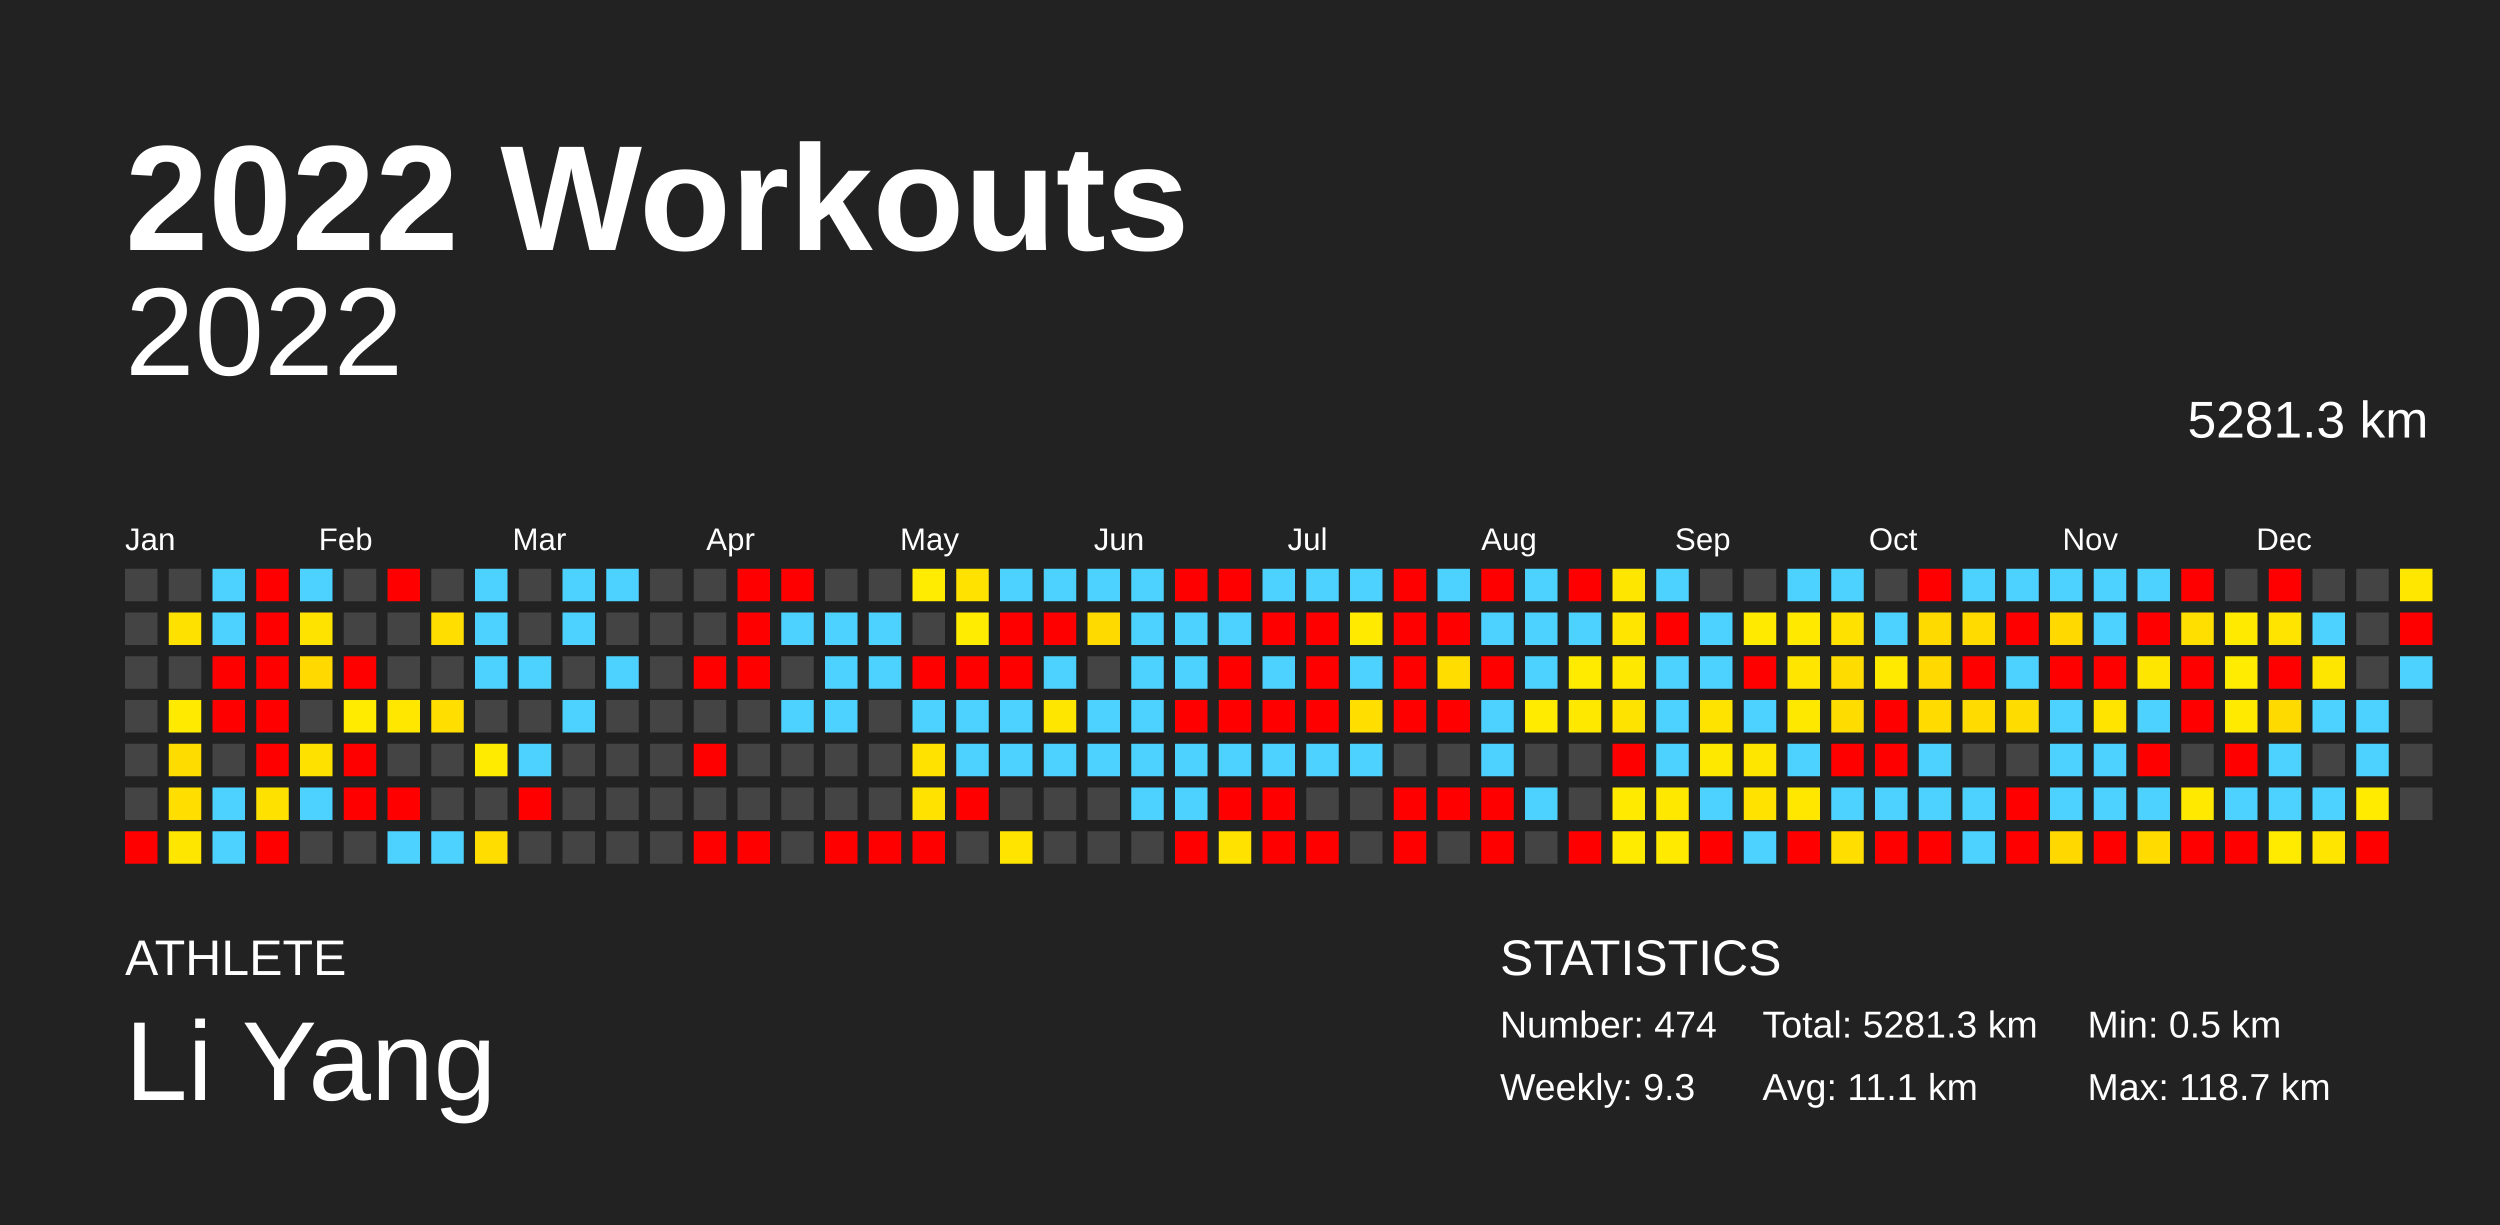
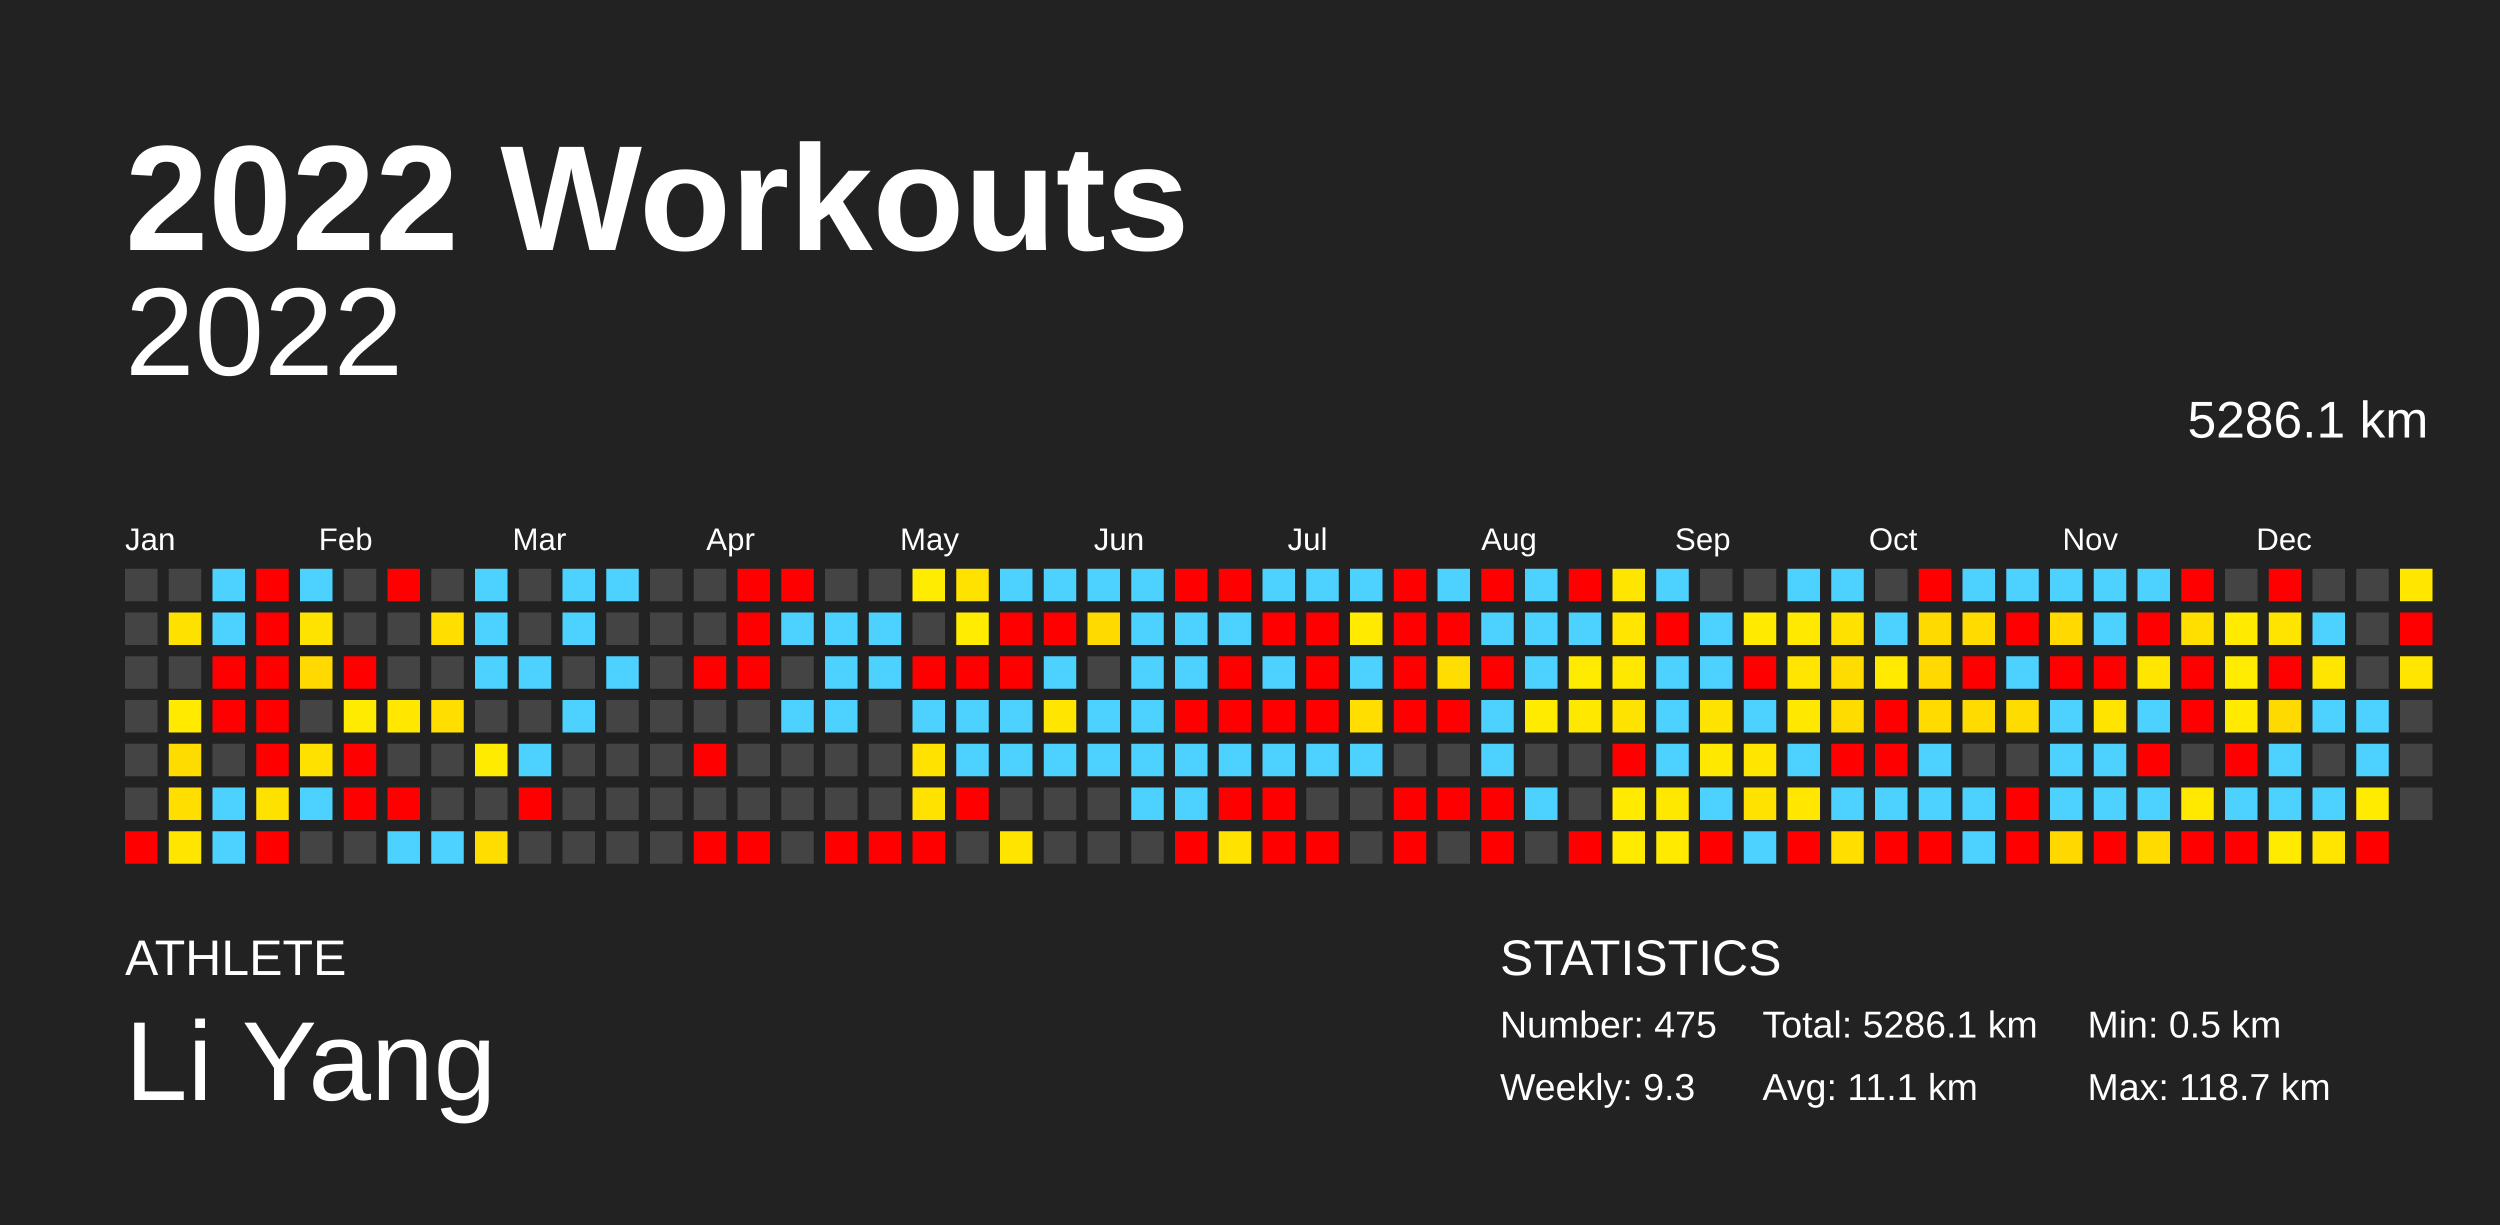
<svg xmlns="http://www.w3.org/2000/svg" baseProfile="full" height="98mm" version="1.1" viewBox="0,0,200,98" width="200mm">
  <defs />
  <rect fill="#222222" height="98" width="200" x="0" y="0" />
  <text fill="#FFFFFF" style="font-size:12px; font-family:Arial; font-weight:bold;" x="10" y="20">2022 Workouts</text>
  <text fill="#FFFFFF" style="font-size:4px; font-family:Arial" x="10" y="78">ATHLETE</text>
  <text fill="#FFFFFF" style="font-size:9px; font-family:Arial" x="10" y="88">Li Yang</text>
  <text fill="#FFFFFF" style="font-size:4px; font-family:Arial" x="120" y="78">STATISTICS</text>
-   <text fill="#FFFFFF" style="font-size:3px; font-family:Arial" x="120" y="83">Number: 474</text>
+   <text fill="#FFFFFF" style="font-size:3px; font-family:Arial" x="120" y="83">Number: 475</text>
  <text fill="#FFFFFF" style="font-size:3px; font-family:Arial" x="120" y="88">Weekly: 9.3</text>
-   <text fill="#FFFFFF" style="font-size:3px; font-family:Arial" x="141" y="83">Total: 5281.3 km</text>
+   <text fill="#FFFFFF" style="font-size:3px; font-family:Arial" x="141" y="83">Total: 5286.1 km</text>
  <text fill="#FFFFFF" style="font-size:3px; font-family:Arial" x="141" y="88">Avg: 11.1 km</text>
  <text fill="#FFFFFF" style="font-size:3px; font-family:Arial" x="167" y="83">Min: 0.5 km</text>
  <text fill="#FFFFFF" style="font-size:3px; font-family:Arial" x="167" y="88">Max: 118.7 km</text>
  <text alignment-baseline="hanging" fill="#FFFFFF" style="font-size:10.0px; font-family:Arial;" x="10" y="30">2022</text>
-   <text alignment-baseline="hanging" fill="#FFFFFF" style="font-size:4.125px; font-family:Arial;" x="175" y="35">5281.3 km</text>
+   <text alignment-baseline="hanging" fill="#FFFFFF" style="font-size:4.125px; font-family:Arial;" x="175" y="35">5286.1 km</text>
  <text fill="#FFFFFF" style="font-size:2.5px; font-family:Arial" x="10.0" y="44">Jan</text>
  <text fill="#FFFFFF" style="font-size:2.5px; font-family:Arial" x="25.5" y="44">Feb</text>
  <text fill="#FFFFFF" style="font-size:2.5px; font-family:Arial" x="41.0" y="44">Mar</text>
  <text fill="#FFFFFF" style="font-size:2.5px; font-family:Arial" x="56.5" y="44">Apr</text>
  <text fill="#FFFFFF" style="font-size:2.5px; font-family:Arial" x="72.0" y="44">May</text>
  <text fill="#FFFFFF" style="font-size:2.5px; font-family:Arial" x="87.5" y="44">Jun</text>
  <text fill="#FFFFFF" style="font-size:2.5px; font-family:Arial" x="103.0" y="44">Jul</text>
  <text fill="#FFFFFF" style="font-size:2.5px; font-family:Arial" x="118.5" y="44">Aug</text>
  <text fill="#FFFFFF" style="font-size:2.5px; font-family:Arial" x="134.0" y="44">Sep</text>
  <text fill="#FFFFFF" style="font-size:2.5px; font-family:Arial" x="149.5" y="44">Oct</text>
  <text fill="#FFFFFF" style="font-size:2.5px; font-family:Arial" x="165.0" y="44">Nov</text>
  <text fill="#FFFFFF" style="font-size:2.5px; font-family:Arial" x="180.5" y="44">Dec</text>
  <rect fill="#444444" height="2.6" width="2.6" x="10.0" y="45.5" />
  <rect fill="#444444" height="2.6" width="2.6" x="10.0" y="49.0" />
  <rect fill="#444444" height="2.6" width="2.6" x="10.0" y="52.5" />
  <rect fill="#444444" height="2.6" width="2.6" x="10.0" y="56.0" />
  <rect fill="#444444" height="2.6" width="2.6" x="10.0" y="59.5" />
  <rect fill="#444444" height="2.6" width="2.6" x="10.0" y="63.0" />
  <rect fill="red" height="2.6" width="2.6" x="10.0" y="66.5" />
  <rect fill="#444444" height="2.6" width="2.6" x="13.5" y="45.5" />
  <rect fill="#ffe100" height="2.6" width="2.6" x="13.5" y="49.0" />
  <rect fill="#444444" height="2.6" width="2.6" x="13.5" y="52.5" />
  <rect fill="#ffea00" height="2.6" width="2.6" x="13.5" y="56.0" />
  <rect fill="#ffdc00" height="2.6" width="2.6" x="13.5" y="59.5" />
  <rect fill="#ffde00" height="2.6" width="2.6" x="13.5" y="63.0" />
  <rect fill="#ffe600" height="2.6" width="2.6" x="13.5" y="66.5" />
  <rect fill="#4dd2ff" height="2.6" width="2.6" x="17.0" y="45.5" />
  <rect fill="#4dd2ff" height="2.6" width="2.6" x="17.0" y="49.0" />
  <rect fill="red" height="2.6" width="2.6" x="17.0" y="52.5" />
  <rect fill="red" height="2.6" width="2.6" x="17.0" y="56.0" />
  <rect fill="#444444" height="2.6" width="2.6" x="17.0" y="59.5" />
  <rect fill="#4dd2ff" height="2.6" width="2.6" x="17.0" y="63.0" />
  <rect fill="#4dd2ff" height="2.6" width="2.6" x="17.0" y="66.5" />
  <rect fill="red" height="2.6" width="2.6" x="20.5" y="45.5" />
  <rect fill="red" height="2.6" width="2.6" x="20.5" y="49.0" />
  <rect fill="red" height="2.6" width="2.6" x="20.5" y="52.5" />
  <rect fill="red" height="2.6" width="2.6" x="20.5" y="56.0" />
  <rect fill="red" height="2.6" width="2.6" x="20.5" y="59.5" />
  <rect fill="#ffe100" height="2.6" width="2.6" x="20.5" y="63.0" />
  <rect fill="red" height="2.6" width="2.6" x="20.5" y="66.5" />
  <rect fill="#4dd2ff" height="2.6" width="2.6" x="24.0" y="45.5" />
  <rect fill="#ffe300" height="2.6" width="2.6" x="24.0" y="49.0" />
  <rect fill="#ffd900" height="2.6" width="2.6" x="24.0" y="52.5" />
  <rect fill="#444444" height="2.6" width="2.6" x="24.0" y="56.0" />
  <rect fill="#ffe100" height="2.6" width="2.6" x="24.0" y="59.5" />
  <rect fill="#4dd2ff" height="2.6" width="2.6" x="24.0" y="63.0" />
  <rect fill="#444444" height="2.6" width="2.6" x="24.0" y="66.5" />
  <rect fill="#444444" height="2.6" width="2.6" x="27.5" y="45.5" />
  <rect fill="#444444" height="2.6" width="2.6" x="27.5" y="49.0" />
  <rect fill="red" height="2.6" width="2.6" x="27.5" y="52.5" />
  <rect fill="#ffeb00" height="2.6" width="2.6" x="27.5" y="56.0" />
  <rect fill="red" height="2.6" width="2.6" x="27.5" y="59.5" />
  <rect fill="red" height="2.6" width="2.6" x="27.5" y="63.0" />
  <rect fill="#444444" height="2.6" width="2.6" x="27.5" y="66.5" />
  <rect fill="red" height="2.6" width="2.6" x="31.0" y="45.5" />
  <rect fill="#444444" height="2.6" width="2.6" x="31.0" y="49.0" />
  <rect fill="#444444" height="2.6" width="2.6" x="31.0" y="52.5" />
  <rect fill="#ffe700" height="2.6" width="2.6" x="31.0" y="56.0" />
  <rect fill="#444444" height="2.6" width="2.6" x="31.0" y="59.5" />
  <rect fill="red" height="2.6" width="2.6" x="31.0" y="63.0" />
  <rect fill="#4dd2ff" height="2.6" width="2.6" x="31.0" y="66.5" />
  <rect fill="#444444" height="2.6" width="2.6" x="34.5" y="45.5" />
  <rect fill="#ffde00" height="2.6" width="2.6" x="34.5" y="49.0" />
  <rect fill="#444444" height="2.6" width="2.6" x="34.5" y="52.5" />
  <rect fill="#ffde00" height="2.6" width="2.6" x="34.5" y="56.0" />
  <rect fill="#444444" height="2.6" width="2.6" x="34.5" y="59.5" />
  <rect fill="#444444" height="2.6" width="2.6" x="34.5" y="63.0" />
  <rect fill="#4dd2ff" height="2.6" width="2.6" x="34.5" y="66.5" />
  <rect fill="#4dd2ff" height="2.6" width="2.6" x="38.0" y="45.5" />
  <rect fill="#4dd2ff" height="2.6" width="2.6" x="38.0" y="49.0" />
  <rect fill="#4dd2ff" height="2.6" width="2.6" x="38.0" y="52.5" />
  <rect fill="#444444" height="2.6" width="2.6" x="38.0" y="56.0" />
  <rect fill="#ffeb00" height="2.6" width="2.6" x="38.0" y="59.5" />
  <rect fill="#444444" height="2.6" width="2.6" x="38.0" y="63.0" />
  <rect fill="#ffdd00" height="2.6" width="2.6" x="38.0" y="66.5" />
  <rect fill="#444444" height="2.6" width="2.6" x="41.5" y="45.5" />
  <rect fill="#444444" height="2.6" width="2.6" x="41.5" y="49.0" />
  <rect fill="#4dd2ff" height="2.6" width="2.6" x="41.5" y="52.5" />
  <rect fill="#444444" height="2.6" width="2.6" x="41.5" y="56.0" />
  <rect fill="#4dd2ff" height="2.6" width="2.6" x="41.5" y="59.5" />
  <rect fill="red" height="2.6" width="2.6" x="41.5" y="63.0" />
  <rect fill="#444444" height="2.6" width="2.6" x="41.5" y="66.5" />
  <rect fill="#4dd2ff" height="2.6" width="2.6" x="45.0" y="45.5" />
  <rect fill="#4dd2ff" height="2.6" width="2.6" x="45.0" y="49.0" />
  <rect fill="#444444" height="2.6" width="2.6" x="45.0" y="52.5" />
  <rect fill="#4dd2ff" height="2.6" width="2.6" x="45.0" y="56.0" />
  <rect fill="#444444" height="2.6" width="2.6" x="45.0" y="59.5" />
  <rect fill="#444444" height="2.6" width="2.6" x="45.0" y="63.0" />
  <rect fill="#444444" height="2.6" width="2.6" x="45.0" y="66.5" />
  <rect fill="#4dd2ff" height="2.6" width="2.6" x="48.5" y="45.5" />
  <rect fill="#444444" height="2.6" width="2.6" x="48.5" y="49.0" />
  <rect fill="#4dd2ff" height="2.6" width="2.6" x="48.5" y="52.5" />
  <rect fill="#444444" height="2.6" width="2.6" x="48.5" y="56.0" />
  <rect fill="#444444" height="2.6" width="2.6" x="48.5" y="59.5" />
  <rect fill="#444444" height="2.6" width="2.6" x="48.5" y="63.0" />
  <rect fill="#444444" height="2.6" width="2.6" x="48.5" y="66.5" />
  <rect fill="#444444" height="2.6" width="2.6" x="52.0" y="45.5" />
  <rect fill="#444444" height="2.6" width="2.6" x="52.0" y="49.0" />
  <rect fill="#444444" height="2.6" width="2.6" x="52.0" y="52.5" />
  <rect fill="#444444" height="2.6" width="2.6" x="52.0" y="56.0" />
  <rect fill="#444444" height="2.6" width="2.6" x="52.0" y="59.5" />
  <rect fill="#444444" height="2.6" width="2.6" x="52.0" y="63.0" />
  <rect fill="#444444" height="2.6" width="2.6" x="52.0" y="66.5" />
  <rect fill="#444444" height="2.6" width="2.6" x="55.5" y="45.5" />
  <rect fill="#444444" height="2.6" width="2.6" x="55.5" y="49.0" />
  <rect fill="red" height="2.6" width="2.6" x="55.5" y="52.5" />
  <rect fill="#444444" height="2.6" width="2.6" x="55.5" y="56.0" />
  <rect fill="red" height="2.6" width="2.6" x="55.5" y="59.5" />
  <rect fill="#444444" height="2.6" width="2.6" x="55.5" y="63.0" />
  <rect fill="red" height="2.6" width="2.6" x="55.5" y="66.5" />
  <rect fill="red" height="2.6" width="2.6" x="59.0" y="45.5" />
  <rect fill="red" height="2.6" width="2.6" x="59.0" y="49.0" />
  <rect fill="red" height="2.6" width="2.6" x="59.0" y="52.5" />
  <rect fill="#444444" height="2.6" width="2.6" x="59.0" y="56.0" />
  <rect fill="#444444" height="2.6" width="2.6" x="59.0" y="59.5" />
  <rect fill="#444444" height="2.6" width="2.6" x="59.0" y="63.0" />
  <rect fill="red" height="2.6" width="2.6" x="59.0" y="66.5" />
  <rect fill="red" height="2.6" width="2.6" x="62.5" y="45.5" />
  <rect fill="#4dd2ff" height="2.6" width="2.6" x="62.5" y="49.0" />
  <rect fill="#444444" height="2.6" width="2.6" x="62.5" y="52.5" />
  <rect fill="#4dd2ff" height="2.6" width="2.6" x="62.5" y="56.0" />
  <rect fill="#444444" height="2.6" width="2.6" x="62.5" y="59.5" />
  <rect fill="#444444" height="2.6" width="2.6" x="62.5" y="63.0" />
  <rect fill="#444444" height="2.6" width="2.6" x="62.5" y="66.5" />
  <rect fill="#444444" height="2.6" width="2.6" x="66.0" y="45.5" />
  <rect fill="#4dd2ff" height="2.6" width="2.6" x="66.0" y="49.0" />
  <rect fill="#4dd2ff" height="2.6" width="2.6" x="66.0" y="52.5" />
  <rect fill="#4dd2ff" height="2.6" width="2.6" x="66.0" y="56.0" />
  <rect fill="#444444" height="2.6" width="2.6" x="66.0" y="59.5" />
  <rect fill="#444444" height="2.6" width="2.6" x="66.0" y="63.0" />
  <rect fill="red" height="2.6" width="2.6" x="66.0" y="66.5" />
  <rect fill="#444444" height="2.6" width="2.6" x="69.5" y="45.5" />
  <rect fill="#4dd2ff" height="2.6" width="2.6" x="69.5" y="49.0" />
  <rect fill="#4dd2ff" height="2.6" width="2.6" x="69.5" y="52.5" />
  <rect fill="#444444" height="2.6" width="2.6" x="69.5" y="56.0" />
  <rect fill="#444444" height="2.6" width="2.6" x="69.5" y="59.5" />
  <rect fill="#444444" height="2.6" width="2.6" x="69.5" y="63.0" />
  <rect fill="red" height="2.6" width="2.6" x="69.5" y="66.5" />
  <rect fill="#ffec00" height="2.6" width="2.6" x="73.0" y="45.5" />
  <rect fill="#444444" height="2.6" width="2.6" x="73.0" y="49.0" />
  <rect fill="red" height="2.6" width="2.6" x="73.0" y="52.5" />
  <rect fill="#4dd2ff" height="2.6" width="2.6" x="73.0" y="56.0" />
  <rect fill="#ffe200" height="2.6" width="2.6" x="73.0" y="59.5" />
  <rect fill="#ffe200" height="2.6" width="2.6" x="73.0" y="63.0" />
  <rect fill="red" height="2.6" width="2.6" x="73.0" y="66.5" />
  <rect fill="#ffe200" height="2.6" width="2.6" x="76.5" y="45.5" />
  <rect fill="#ffec00" height="2.6" width="2.6" x="76.5" y="49.0" />
  <rect fill="red" height="2.6" width="2.6" x="76.5" y="52.5" />
  <rect fill="#4dd2ff" height="2.6" width="2.6" x="76.5" y="56.0" />
  <rect fill="#4dd2ff" height="2.6" width="2.6" x="76.5" y="59.5" />
  <rect fill="red" height="2.6" width="2.6" x="76.5" y="63.0" />
  <rect fill="#444444" height="2.6" width="2.6" x="76.5" y="66.5" />
  <rect fill="#4dd2ff" height="2.6" width="2.6" x="80.0" y="45.5" />
  <rect fill="red" height="2.6" width="2.6" x="80.0" y="49.0" />
  <rect fill="red" height="2.6" width="2.6" x="80.0" y="52.5" />
  <rect fill="#4dd2ff" height="2.6" width="2.6" x="80.0" y="56.0" />
  <rect fill="#4dd2ff" height="2.6" width="2.6" x="80.0" y="59.5" />
  <rect fill="#444444" height="2.6" width="2.6" x="80.0" y="63.0" />
  <rect fill="#ffe400" height="2.6" width="2.6" x="80.0" y="66.5" />
  <rect fill="#4dd2ff" height="2.6" width="2.6" x="83.5" y="45.5" />
  <rect fill="red" height="2.6" width="2.6" x="83.5" y="49.0" />
  <rect fill="#4dd2ff" height="2.6" width="2.6" x="83.5" y="52.5" />
  <rect fill="#ffe600" height="2.6" width="2.6" x="83.5" y="56.0" />
  <rect fill="#4dd2ff" height="2.6" width="2.6" x="83.5" y="59.5" />
  <rect fill="#444444" height="2.6" width="2.6" x="83.5" y="63.0" />
  <rect fill="#444444" height="2.6" width="2.6" x="83.5" y="66.5" />
  <rect fill="#4dd2ff" height="2.6" width="2.6" x="87.0" y="45.5" />
  <rect fill="#ffda00" height="2.6" width="2.6" x="87.0" y="49.0" />
  <rect fill="#444444" height="2.6" width="2.6" x="87.0" y="52.5" />
  <rect fill="#4dd2ff" height="2.6" width="2.6" x="87.0" y="56.0" />
  <rect fill="#4dd2ff" height="2.6" width="2.6" x="87.0" y="59.5" />
  <rect fill="#444444" height="2.6" width="2.6" x="87.0" y="63.0" />
  <rect fill="#444444" height="2.6" width="2.6" x="87.0" y="66.5" />
  <rect fill="#4dd2ff" height="2.6" width="2.6" x="90.5" y="45.5" />
  <rect fill="#4dd2ff" height="2.6" width="2.6" x="90.5" y="49.0" />
  <rect fill="#4dd2ff" height="2.6" width="2.6" x="90.5" y="52.5" />
  <rect fill="#4dd2ff" height="2.6" width="2.6" x="90.5" y="56.0" />
  <rect fill="#4dd2ff" height="2.6" width="2.6" x="90.5" y="59.5" />
  <rect fill="#4dd2ff" height="2.6" width="2.6" x="90.5" y="63.0" />
  <rect fill="#444444" height="2.6" width="2.6" x="90.5" y="66.5" />
  <rect fill="red" height="2.6" width="2.6" x="94.0" y="45.5" />
  <rect fill="#4dd2ff" height="2.6" width="2.6" x="94.0" y="49.0" />
  <rect fill="#4dd2ff" height="2.6" width="2.6" x="94.0" y="52.5" />
  <rect fill="red" height="2.6" width="2.6" x="94.0" y="56.0" />
  <rect fill="#4dd2ff" height="2.6" width="2.6" x="94.0" y="59.5" />
  <rect fill="#4dd2ff" height="2.6" width="2.6" x="94.0" y="63.0" />
  <rect fill="red" height="2.6" width="2.6" x="94.0" y="66.5" />
  <rect fill="red" height="2.6" width="2.6" x="97.5" y="45.5" />
  <rect fill="#4dd2ff" height="2.6" width="2.6" x="97.5" y="49.0" />
  <rect fill="red" height="2.6" width="2.6" x="97.5" y="52.5" />
  <rect fill="red" height="2.6" width="2.6" x="97.5" y="56.0" />
  <rect fill="#4dd2ff" height="2.6" width="2.6" x="97.5" y="59.5" />
  <rect fill="red" height="2.6" width="2.6" x="97.5" y="63.0" />
  <rect fill="#ffe200" height="2.6" width="2.6" x="97.5" y="66.5" />
  <rect fill="#4dd2ff" height="2.6" width="2.6" x="101.0" y="45.5" />
  <rect fill="red" height="2.6" width="2.6" x="101.0" y="49.0" />
  <rect fill="#4dd2ff" height="2.6" width="2.6" x="101.0" y="52.5" />
  <rect fill="red" height="2.6" width="2.6" x="101.0" y="56.0" />
  <rect fill="#4dd2ff" height="2.6" width="2.6" x="101.0" y="59.5" />
  <rect fill="red" height="2.6" width="2.6" x="101.0" y="63.0" />
  <rect fill="red" height="2.6" width="2.6" x="101.0" y="66.5" />
  <rect fill="#4dd2ff" height="2.6" width="2.6" x="104.5" y="45.5" />
  <rect fill="red" height="2.6" width="2.6" x="104.5" y="49.0" />
  <rect fill="red" height="2.6" width="2.6" x="104.5" y="52.5" />
  <rect fill="red" height="2.6" width="2.6" x="104.5" y="56.0" />
  <rect fill="#4dd2ff" height="2.6" width="2.6" x="104.5" y="59.5" />
  <rect fill="#444444" height="2.6" width="2.6" x="104.5" y="63.0" />
  <rect fill="red" height="2.6" width="2.6" x="104.5" y="66.5" />
  <rect fill="#4dd2ff" height="2.6" width="2.6" x="108.0" y="45.5" />
  <rect fill="#ffea00" height="2.6" width="2.6" x="108.0" y="49.0" />
  <rect fill="#4dd2ff" height="2.6" width="2.6" x="108.0" y="52.5" />
  <rect fill="#ffde00" height="2.6" width="2.6" x="108.0" y="56.0" />
  <rect fill="#4dd2ff" height="2.6" width="2.6" x="108.0" y="59.5" />
  <rect fill="#444444" height="2.6" width="2.6" x="108.0" y="63.0" />
  <rect fill="#444444" height="2.6" width="2.6" x="108.0" y="66.5" />
  <rect fill="red" height="2.6" width="2.6" x="111.5" y="45.5" />
  <rect fill="red" height="2.6" width="2.6" x="111.5" y="49.0" />
  <rect fill="red" height="2.6" width="2.6" x="111.5" y="52.5" />
  <rect fill="red" height="2.6" width="2.6" x="111.5" y="56.0" />
  <rect fill="#444444" height="2.6" width="2.6" x="111.5" y="59.5" />
  <rect fill="red" height="2.6" width="2.6" x="111.5" y="63.0" />
  <rect fill="red" height="2.6" width="2.6" x="111.5" y="66.5" />
  <rect fill="#4dd2ff" height="2.6" width="2.6" x="115.0" y="45.5" />
  <rect fill="red" height="2.6" width="2.6" x="115.0" y="49.0" />
  <rect fill="#ffdd00" height="2.6" width="2.6" x="115.0" y="52.5" />
  <rect fill="red" height="2.6" width="2.6" x="115.0" y="56.0" />
  <rect fill="#444444" height="2.6" width="2.6" x="115.0" y="59.5" />
  <rect fill="red" height="2.6" width="2.6" x="115.0" y="63.0" />
  <rect fill="#444444" height="2.6" width="2.6" x="115.0" y="66.5" />
  <rect fill="red" height="2.6" width="2.6" x="118.5" y="45.5" />
  <rect fill="#4dd2ff" height="2.6" width="2.6" x="118.5" y="49.0" />
  <rect fill="red" height="2.6" width="2.6" x="118.5" y="52.5" />
  <rect fill="#4dd2ff" height="2.6" width="2.6" x="118.5" y="56.0" />
  <rect fill="#4dd2ff" height="2.6" width="2.6" x="118.5" y="59.5" />
  <rect fill="red" height="2.6" width="2.6" x="118.5" y="63.0" />
  <rect fill="red" height="2.6" width="2.6" x="118.5" y="66.5" />
  <rect fill="#4dd2ff" height="2.6" width="2.6" x="122.0" y="45.5" />
  <rect fill="#4dd2ff" height="2.6" width="2.6" x="122.0" y="49.0" />
  <rect fill="#4dd2ff" height="2.6" width="2.6" x="122.0" y="52.5" />
  <rect fill="#ffeb00" height="2.6" width="2.6" x="122.0" y="56.0" />
  <rect fill="#444444" height="2.6" width="2.6" x="122.0" y="59.5" />
  <rect fill="#4dd2ff" height="2.6" width="2.6" x="122.0" y="63.0" />
  <rect fill="#444444" height="2.6" width="2.6" x="122.0" y="66.5" />
  <rect fill="red" height="2.6" width="2.6" x="125.5" y="45.5" />
  <rect fill="#4dd2ff" height="2.6" width="2.6" x="125.5" y="49.0" />
  <rect fill="#ffeb00" height="2.6" width="2.6" x="125.5" y="52.5" />
  <rect fill="#ffe800" height="2.6" width="2.6" x="125.5" y="56.0" />
  <rect fill="#444444" height="2.6" width="2.6" x="125.5" y="59.5" />
  <rect fill="#444444" height="2.6" width="2.6" x="125.5" y="63.0" />
  <rect fill="red" height="2.6" width="2.6" x="125.5" y="66.5" />
  <rect fill="#ffe600" height="2.6" width="2.6" x="129.0" y="45.5" />
  <rect fill="#ffe500" height="2.6" width="2.6" x="129.0" y="49.0" />
  <rect fill="#ffe800" height="2.6" width="2.6" x="129.0" y="52.5" />
  <rect fill="#ffe300" height="2.6" width="2.6" x="129.0" y="56.0" />
  <rect fill="red" height="2.6" width="2.6" x="129.0" y="59.5" />
  <rect fill="#ffea00" height="2.6" width="2.6" x="129.0" y="63.0" />
  <rect fill="#ffeb00" height="2.6" width="2.6" x="129.0" y="66.5" />
  <rect fill="#4dd2ff" height="2.6" width="2.6" x="132.5" y="45.5" />
  <rect fill="red" height="2.6" width="2.6" x="132.5" y="49.0" />
  <rect fill="#4dd2ff" height="2.6" width="2.6" x="132.5" y="52.5" />
  <rect fill="#4dd2ff" height="2.6" width="2.6" x="132.5" y="56.0" />
  <rect fill="#4dd2ff" height="2.6" width="2.6" x="132.5" y="59.5" />
  <rect fill="#ffe800" height="2.6" width="2.6" x="132.5" y="63.0" />
  <rect fill="#ffea00" height="2.6" width="2.6" x="132.5" y="66.5" />
  <rect fill="#444444" height="2.6" width="2.6" x="136.0" y="45.5" />
  <rect fill="#4dd2ff" height="2.6" width="2.6" x="136.0" y="49.0" />
  <rect fill="#4dd2ff" height="2.6" width="2.6" x="136.0" y="52.5" />
  <rect fill="#ffe300" height="2.6" width="2.6" x="136.0" y="56.0" />
  <rect fill="#ffe800" height="2.6" width="2.6" x="136.0" y="59.5" />
  <rect fill="#4dd2ff" height="2.6" width="2.6" x="136.0" y="63.0" />
  <rect fill="red" height="2.6" width="2.6" x="136.0" y="66.5" />
  <rect fill="#444444" height="2.6" width="2.6" x="139.5" y="45.5" />
  <rect fill="#ffea00" height="2.6" width="2.6" x="139.5" y="49.0" />
  <rect fill="red" height="2.6" width="2.6" x="139.5" y="52.5" />
  <rect fill="#4dd2ff" height="2.6" width="2.6" x="139.5" y="56.0" />
  <rect fill="#ffe600" height="2.6" width="2.6" x="139.5" y="59.5" />
  <rect fill="#ffe200" height="2.6" width="2.6" x="139.5" y="63.0" />
  <rect fill="#4dd2ff" height="2.6" width="2.6" x="139.5" y="66.5" />
  <rect fill="#4dd2ff" height="2.6" width="2.6" x="143.0" y="45.5" />
  <rect fill="#ffe900" height="2.6" width="2.6" x="143.0" y="49.0" />
  <rect fill="#ffe500" height="2.6" width="2.6" x="143.0" y="52.5" />
  <rect fill="#ffe800" height="2.6" width="2.6" x="143.0" y="56.0" />
  <rect fill="#4dd2ff" height="2.6" width="2.6" x="143.0" y="59.5" />
  <rect fill="#ffe700" height="2.6" width="2.6" x="143.0" y="63.0" />
  <rect fill="red" height="2.6" width="2.6" x="143.0" y="66.5" />
  <rect fill="#4dd2ff" height="2.6" width="2.6" x="146.5" y="45.5" />
  <rect fill="#ffe100" height="2.6" width="2.6" x="146.5" y="49.0" />
  <rect fill="#ffdc00" height="2.6" width="2.6" x="146.5" y="52.5" />
  <rect fill="#ffdc00" height="2.6" width="2.6" x="146.5" y="56.0" />
  <rect fill="red" height="2.6" width="2.6" x="146.5" y="59.5" />
  <rect fill="#4dd2ff" height="2.6" width="2.6" x="146.5" y="63.0" />
  <rect fill="#ffde00" height="2.6" width="2.6" x="146.5" y="66.5" />
  <rect fill="#444444" height="2.6" width="2.6" x="150.0" y="45.5" />
  <rect fill="#4dd2ff" height="2.6" width="2.6" x="150.0" y="49.0" />
  <rect fill="#ffea00" height="2.6" width="2.6" x="150.0" y="52.5" />
  <rect fill="red" height="2.6" width="2.6" x="150.0" y="56.0" />
  <rect fill="red" height="2.6" width="2.6" x="150.0" y="59.5" />
  <rect fill="#4dd2ff" height="2.6" width="2.6" x="150.0" y="63.0" />
  <rect fill="red" height="2.6" width="2.6" x="150.0" y="66.5" />
  <rect fill="red" height="2.6" width="2.6" x="153.5" y="45.5" />
  <rect fill="#ffda00" height="2.6" width="2.6" x="153.5" y="49.0" />
  <rect fill="#ffd900" height="2.6" width="2.6" x="153.5" y="52.5" />
  <rect fill="#ffdb00" height="2.6" width="2.6" x="153.5" y="56.0" />
  <rect fill="#4dd2ff" height="2.6" width="2.6" x="153.5" y="59.5" />
  <rect fill="#4dd2ff" height="2.6" width="2.6" x="153.5" y="63.0" />
  <rect fill="red" height="2.6" width="2.6" x="153.5" y="66.5" />
  <rect fill="#4dd2ff" height="2.6" width="2.6" x="157.0" y="45.5" />
  <rect fill="#ffdb00" height="2.6" width="2.6" x="157.0" y="49.0" />
  <rect fill="red" height="2.6" width="2.6" x="157.0" y="52.5" />
  <rect fill="#ffdb00" height="2.6" width="2.6" x="157.0" y="56.0" />
  <rect fill="#444444" height="2.6" width="2.6" x="157.0" y="59.5" />
  <rect fill="#4dd2ff" height="2.6" width="2.6" x="157.0" y="63.0" />
  <rect fill="#4dd2ff" height="2.6" width="2.6" x="157.0" y="66.5" />
  <rect fill="#4dd2ff" height="2.6" width="2.6" x="160.5" y="45.5" />
  <rect fill="red" height="2.6" width="2.6" x="160.5" y="49.0" />
  <rect fill="#4dd2ff" height="2.6" width="2.6" x="160.5" y="52.5" />
  <rect fill="#ffdc00" height="2.6" width="2.6" x="160.5" y="56.0" />
  <rect fill="#444444" height="2.6" width="2.6" x="160.5" y="59.5" />
  <rect fill="red" height="2.6" width="2.6" x="160.5" y="63.0" />
  <rect fill="red" height="2.6" width="2.6" x="160.5" y="66.5" />
  <rect fill="#4dd2ff" height="2.6" width="2.6" x="164.0" y="45.5" />
  <rect fill="#ffd900" height="2.6" width="2.6" x="164.0" y="49.0" />
  <rect fill="red" height="2.6" width="2.6" x="164.0" y="52.5" />
  <rect fill="#4dd2ff" height="2.6" width="2.6" x="164.0" y="56.0" />
  <rect fill="#4dd2ff" height="2.6" width="2.6" x="164.0" y="59.5" />
  <rect fill="#4dd2ff" height="2.6" width="2.6" x="164.0" y="63.0" />
  <rect fill="#ffd800" height="2.6" width="2.6" x="164.0" y="66.5" />
  <rect fill="#4dd2ff" height="2.6" width="2.6" x="167.5" y="45.5" />
  <rect fill="#4dd2ff" height="2.6" width="2.6" x="167.5" y="49.0" />
  <rect fill="red" height="2.6" width="2.6" x="167.5" y="52.5" />
  <rect fill="#ffe400" height="2.6" width="2.6" x="167.5" y="56.0" />
  <rect fill="#4dd2ff" height="2.6" width="2.6" x="167.5" y="59.5" />
  <rect fill="#4dd2ff" height="2.6" width="2.6" x="167.5" y="63.0" />
  <rect fill="red" height="2.6" width="2.6" x="167.5" y="66.5" />
  <rect fill="#4dd2ff" height="2.6" width="2.6" x="171.0" y="45.5" />
  <rect fill="red" height="2.6" width="2.6" x="171.0" y="49.0" />
  <rect fill="#ffe600" height="2.6" width="2.6" x="171.0" y="52.5" />
  <rect fill="#4dd2ff" height="2.6" width="2.6" x="171.0" y="56.0" />
  <rect fill="red" height="2.6" width="2.6" x="171.0" y="59.5" />
  <rect fill="#4dd2ff" height="2.6" width="2.6" x="171.0" y="63.0" />
  <rect fill="#ffdb00" height="2.6" width="2.6" x="171.0" y="66.5" />
  <rect fill="red" height="2.6" width="2.6" x="174.5" y="45.5" />
  <rect fill="#ffdf00" height="2.6" width="2.6" x="174.5" y="49.0" />
  <rect fill="red" height="2.6" width="2.6" x="174.5" y="52.5" />
  <rect fill="red" height="2.6" width="2.6" x="174.5" y="56.0" />
  <rect fill="#444444" height="2.6" width="2.6" x="174.5" y="59.5" />
  <rect fill="#ffe900" height="2.6" width="2.6" x="174.5" y="63.0" />
  <rect fill="red" height="2.6" width="2.6" x="174.5" y="66.5" />
  <rect fill="#444444" height="2.6" width="2.6" x="178.0" y="45.5" />
  <rect fill="#ffea00" height="2.6" width="2.6" x="178.0" y="49.0" />
  <rect fill="#ffec00" height="2.6" width="2.6" x="178.0" y="52.5" />
  <rect fill="#ffea00" height="2.6" width="2.6" x="178.0" y="56.0" />
  <rect fill="red" height="2.6" width="2.6" x="178.0" y="59.5" />
  <rect fill="#4dd2ff" height="2.6" width="2.6" x="178.0" y="63.0" />
  <rect fill="red" height="2.6" width="2.6" x="178.0" y="66.5" />
  <rect fill="red" height="2.6" width="2.6" x="181.5" y="45.5" />
  <rect fill="#ffe400" height="2.6" width="2.6" x="181.5" y="49.0" />
  <rect fill="red" height="2.6" width="2.6" x="181.5" y="52.5" />
  <rect fill="#ffda00" height="2.6" width="2.6" x="181.5" y="56.0" />
  <rect fill="#4dd2ff" height="2.6" width="2.6" x="181.5" y="59.5" />
  <rect fill="#4dd2ff" height="2.6" width="2.6" x="181.5" y="63.0" />
  <rect fill="#ffeb00" height="2.6" width="2.6" x="181.5" y="66.5" />
  <rect fill="#444444" height="2.6" width="2.6" x="185.0" y="45.5" />
  <rect fill="#4dd2ff" height="2.6" width="2.6" x="185.0" y="49.0" />
  <rect fill="#ffe600" height="2.6" width="2.6" x="185.0" y="52.5" />
  <rect fill="#4dd2ff" height="2.6" width="2.6" x="185.0" y="56.0" />
  <rect fill="#444444" height="2.6" width="2.6" x="185.0" y="59.5" />
  <rect fill="#4dd2ff" height="2.6" width="2.6" x="185.0" y="63.0" />
  <rect fill="#ffe500" height="2.6" width="2.6" x="185.0" y="66.5" />
  <rect fill="#444444" height="2.6" width="2.6" x="188.5" y="45.5" />
  <rect fill="#444444" height="2.6" width="2.6" x="188.5" y="49.0" />
  <rect fill="#444444" height="2.6" width="2.6" x="188.5" y="52.5" />
  <rect fill="#4dd2ff" height="2.6" width="2.6" x="188.5" y="56.0" />
  <rect fill="#4dd2ff" height="2.6" width="2.6" x="188.5" y="59.5" />
  <rect fill="#ffeb00" height="2.6" width="2.6" x="188.5" y="63.0" />
  <rect fill="red" height="2.6" width="2.6" x="188.5" y="66.5" />
  <rect fill="#ffe700" height="2.6" width="2.6" x="192.0" y="45.5" />
  <rect fill="red" height="2.6" width="2.6" x="192.0" y="49.0" />
-   <rect fill="#4dd2ff" height="2.6" width="2.6" x="192.0" y="52.5" />
+   <rect fill="#ffe600" height="2.6" width="2.6" x="192.0" y="52.5" />
  <rect fill="#444444" height="2.6" width="2.6" x="192.0" y="56.0" />
  <rect fill="#444444" height="2.6" width="2.6" x="192.0" y="59.5" />
  <rect fill="#444444" height="2.6" width="2.6" x="192.0" y="63.0" />
</svg>
